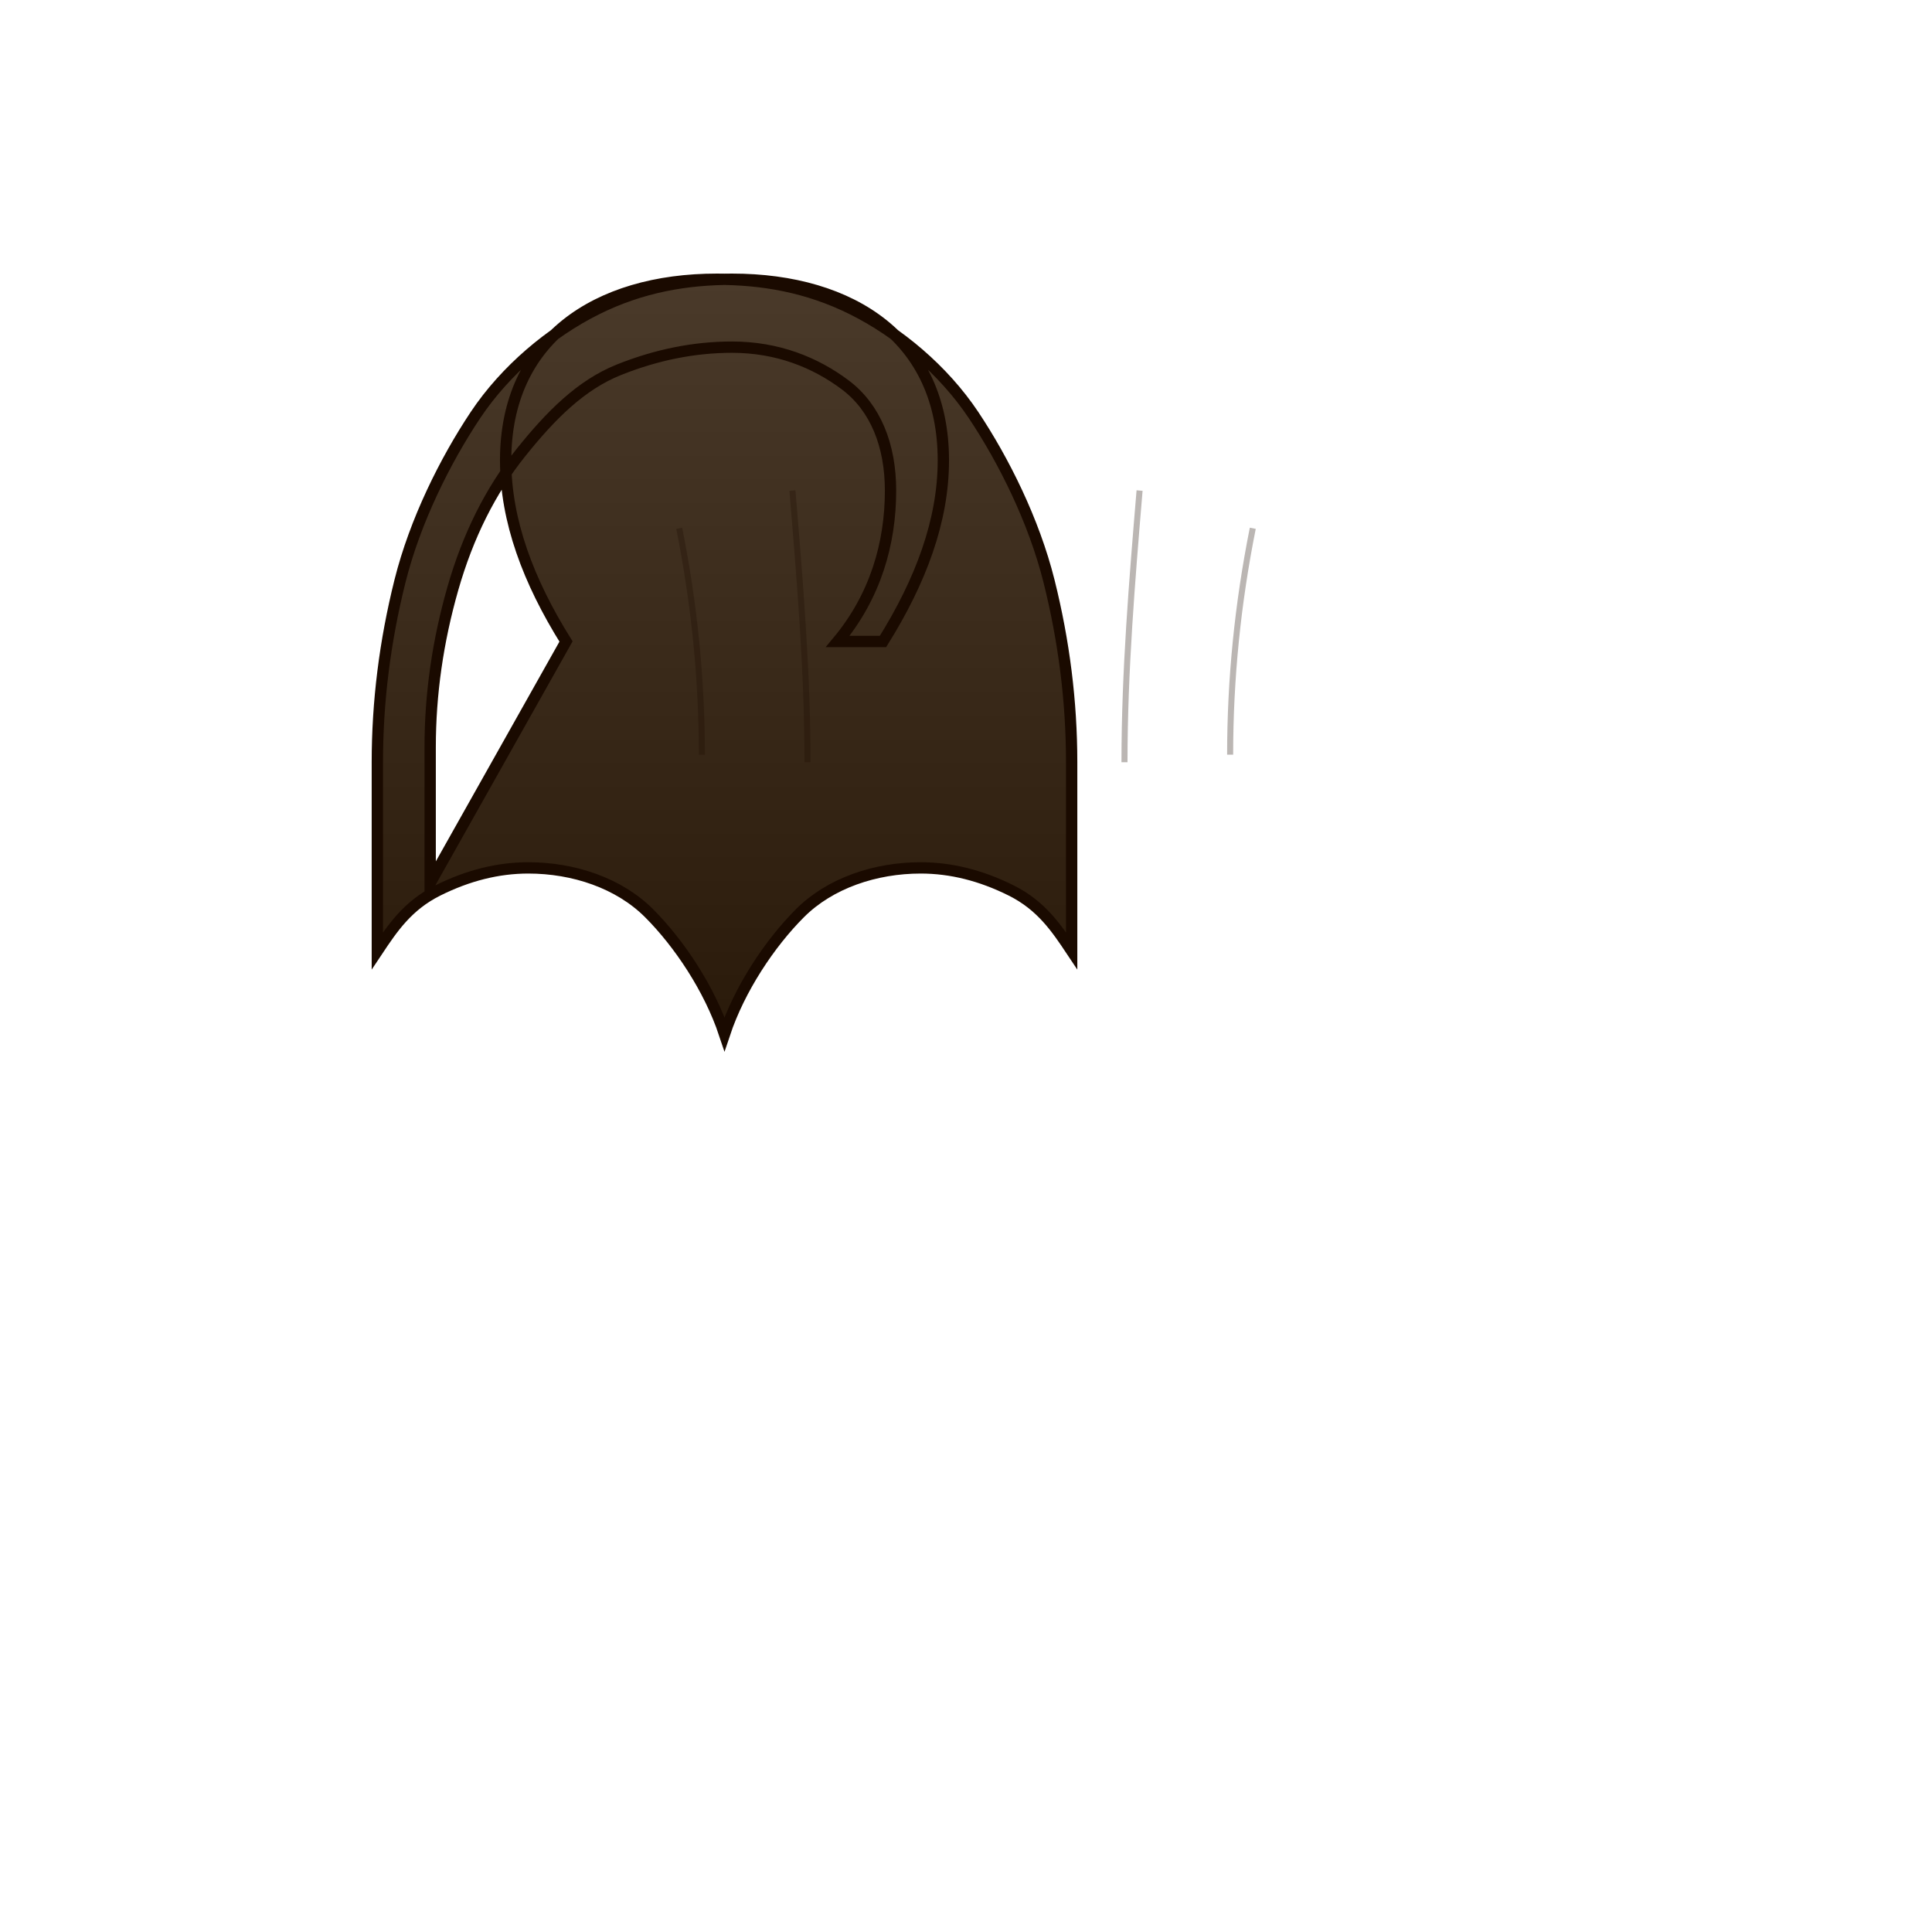
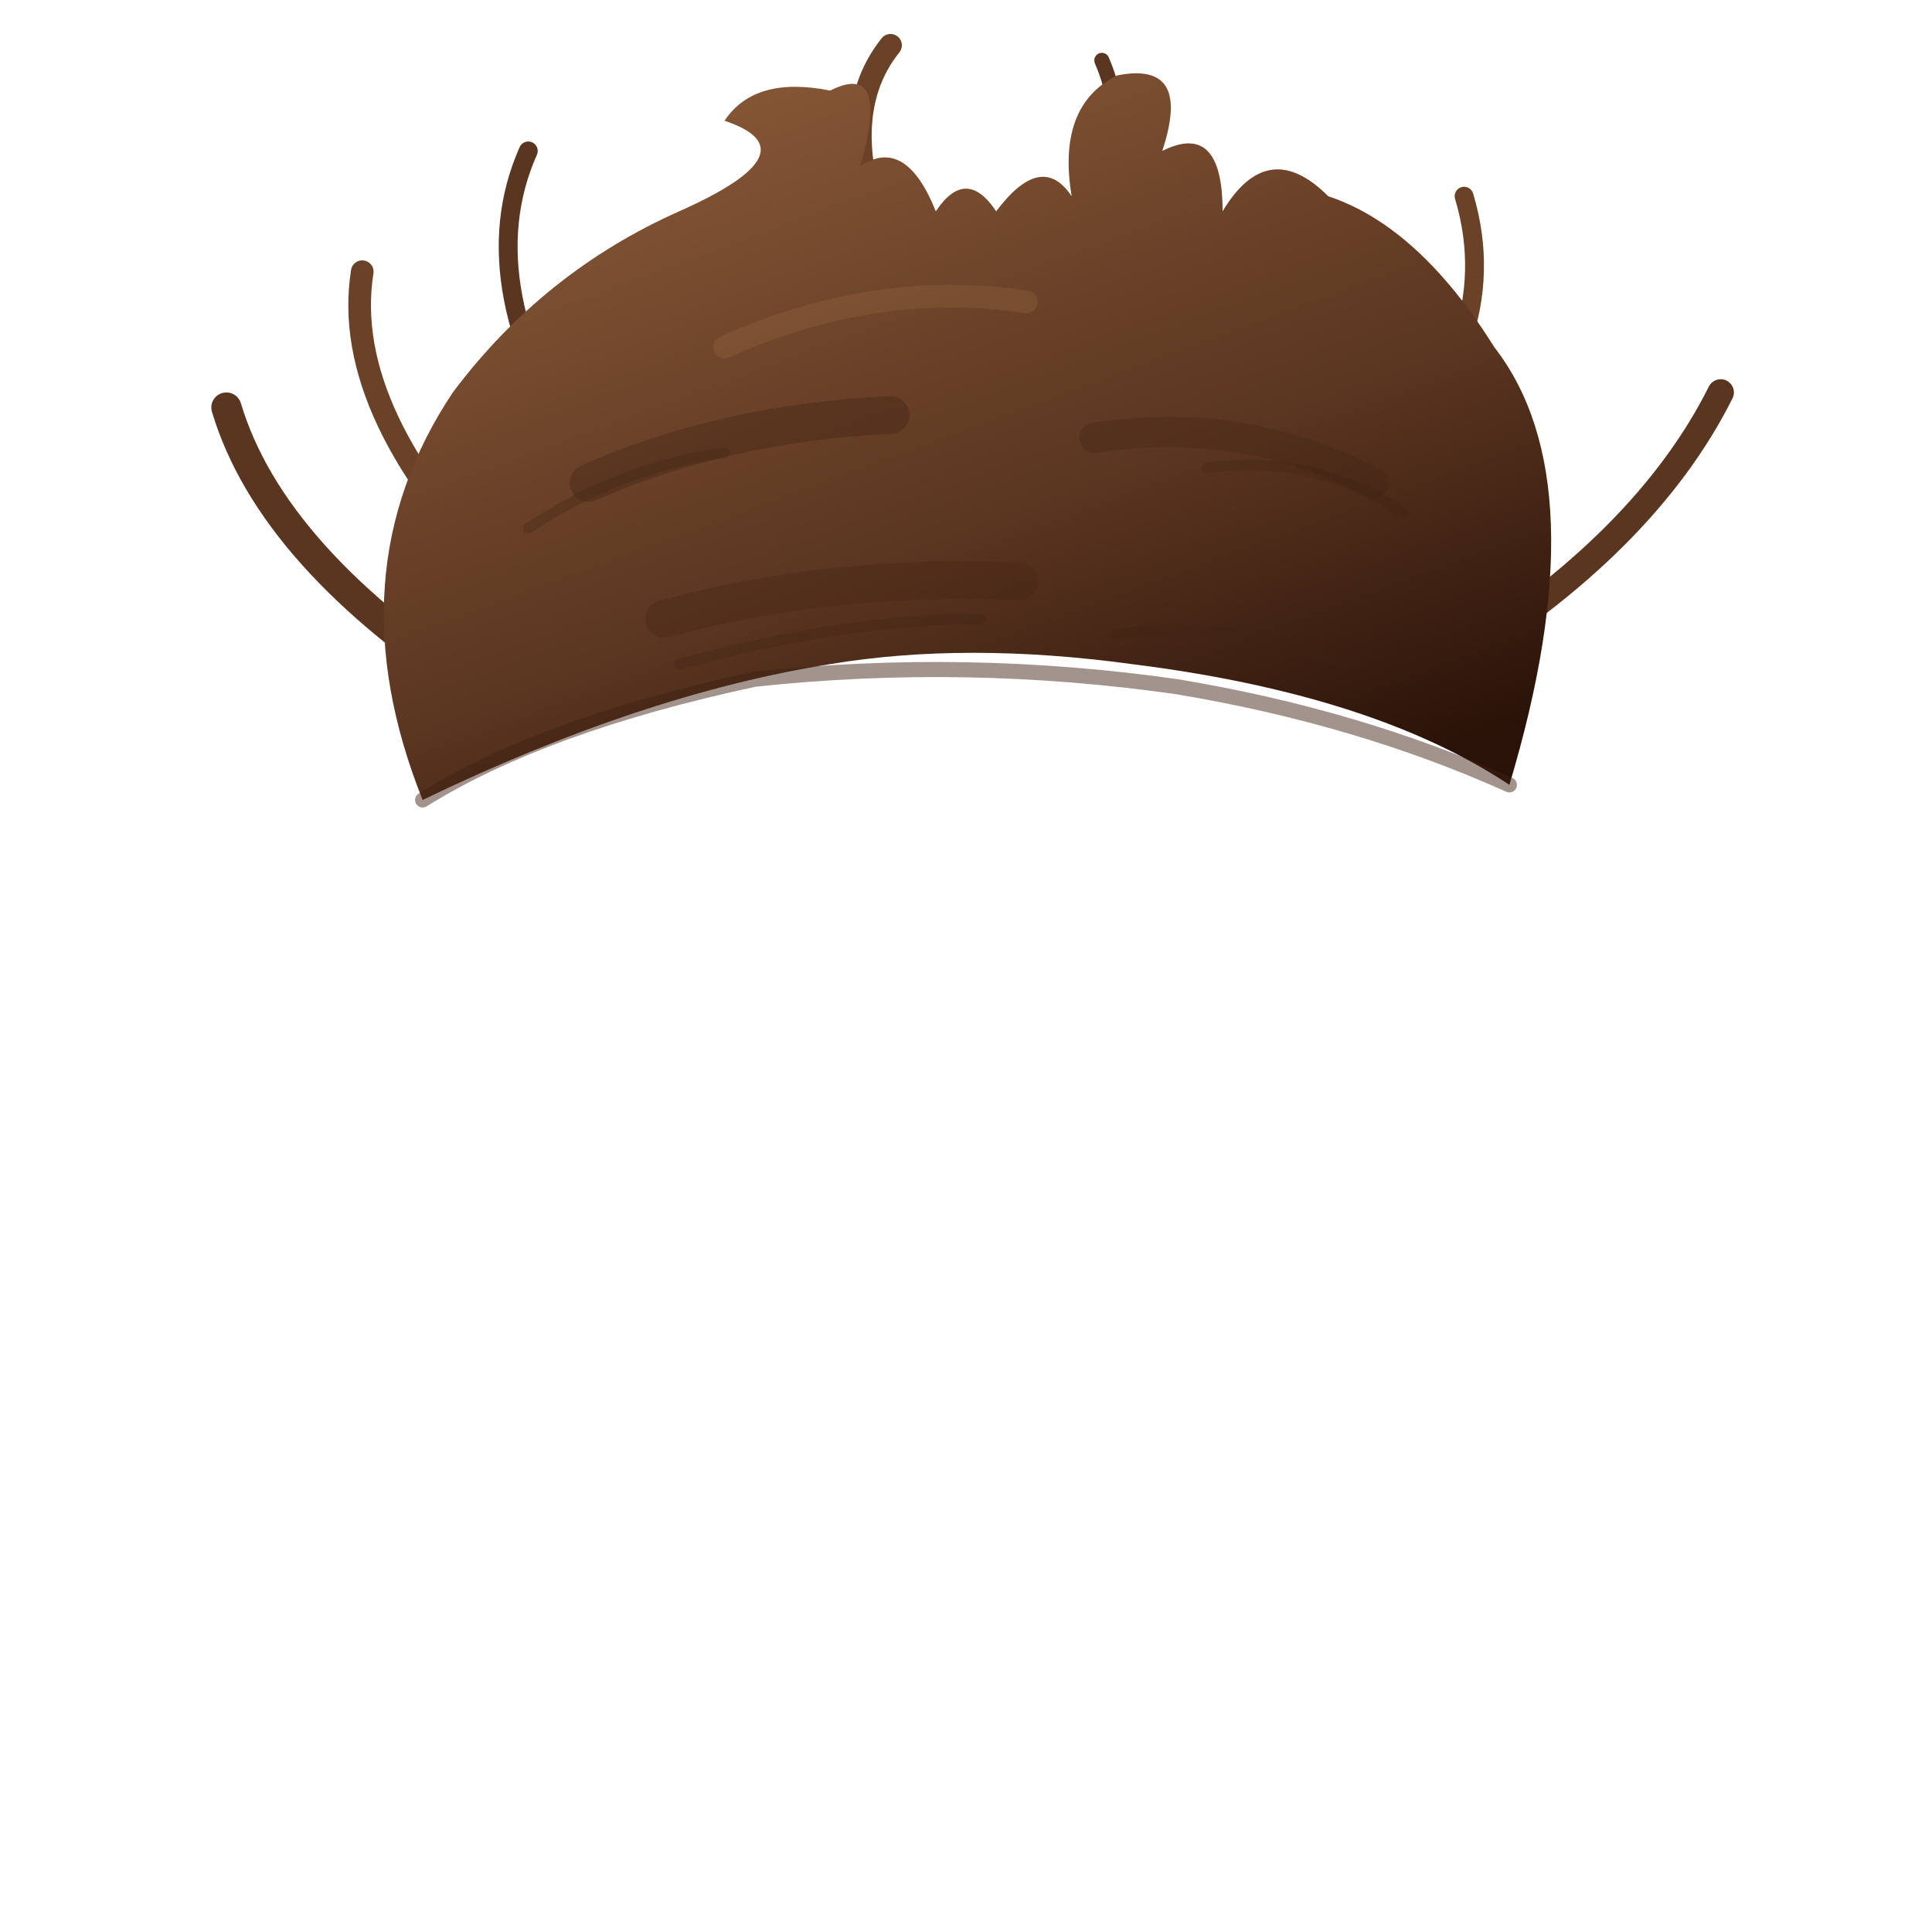
<svg xmlns="http://www.w3.org/2000/svg" width="256" height="256" viewBox="0 0 256 256">
  <defs>
-     <linearGradient id="wastelandHair" x1="0%" y1="0%" x2="0%" y2="100%">
-       <stop offset="0%" stop-color="#4a3a2a" />
-       <stop offset="100%" stop-color="#2a1a0a" />
+     <linearGradient id="wst_grad" x1="20%" y1="0%" x2="80%" y2="100%">
+       <stop offset="0%" stop-color="#8A5A38" />
+       <stop offset="60%" stop-color="#5A3520" />
+       <stop offset="100%" stop-color="#2A1208" />
    </linearGradient>
  </defs>
-   <path d="M75 85c-5-8-8-16-8-24c0-8 3-14 8-18c5-4 12-6 20-6c6 0 12 1 18 4c6 3 12 8 16 14c4 6 8 14 10 22c2 8 3 16 3 24v25c-2-3-4-6-8-8c-4-2-8-3-12-3c-6 0-12 2-16 6c-4 4-8 10-10 16c-2-6-6-12-10-16c-4-4-10-6-16-6c-4 0-8 1-12 3c-4 2-6 5-8 8v-25c0-8 1-16 3-24c2-8 6-16 10-22c4-6 10-11 16-14c6-3 12-4 18-4c8 0 15 2 20 6c5 4 8 10 8 18c0 8-3 16-8 24h-6c5-6 7-13 7-20c0-6-2-11-6-14c-4-3-9-5-15-5c-5 0-10 1-15 3c-5 2-9 6-13 11c-4 5-7 11-9 18c-2 7-3 14-3 21v18z" fill="url(#wastelandHair)" stroke="#1a0a00" stroke-width="1.5" />
-   <g opacity="0.3" stroke="#1a0a00" stroke-width="0.8" fill="none">
-     <path d="M90 70c2 10 3 20 3 30" />
-     <path d="M105 65c1 12 2 24 2 36" />
-     <path d="M151 65c-1 12-2 24-2 36" />
-     <path d="M166 70c-2 10-3 20-3 30" />
+   <path d="M 64,92  Q 36,74  30,54" fill="none" stroke="#5A3520" stroke-width="4" stroke-linecap="round" />
+   <path d="M 68,78  Q 45,55  48,36" fill="none" stroke="#6A4228" stroke-width="3" stroke-linecap="round" />
+   <path d="M 78,62  Q 62,38  70,20" fill="none" stroke="#5A3520" stroke-width="2.5" stroke-linecap="round" />
+   <path d="M 192,88 Q 218,72 228,52" fill="none" stroke="#5A3520" stroke-width="3.5" stroke-linecap="round" />
+   <path d="M 180,65 Q 200,46  194,26" fill="none" stroke="#6A4228" stroke-width="2.5" stroke-linecap="round" />
+   <path d="M 118,34 Q 110,16 118,6" fill="none" stroke="#6A4228" stroke-width="3" stroke-linecap="round" />
+   <path d="M 140,38 Q 152,22 146,8" fill="none" stroke="#5A3520" stroke-width="2" stroke-linecap="round" />
+   <path d="     M 56,106     Q 44,76   60,52     Q 72,36   90,28     Q 108,20  96,16     Q 100,10  110,12     Q 118,8   114,22     Q 120,18  124,28     Q 128,22  132,28     Q 138,20  142,26     Q 140,14  148,10     Q 158,8   154,20     Q 162,16  162,28     Q 168,18  176,26     Q 188,30  198,46     Q 212,64  200,104     Q 182,92  150,88     Q 128,85  110,88     Q 85,92   56,106     Z" fill="url(#wst_grad)" />
+   <path d="M 78,64  Q 96,56  118,55" fill="none" stroke="#3D2010" stroke-width="5" stroke-linecap="round" opacity="0.35" />
+   <path d="M 145,58 Q 165,55 182,64" fill="none" stroke="#3D2010" stroke-width="4" stroke-linecap="round" opacity="0.30" />
+   <path d="M 88,82  Q 110,76 135,77" fill="none" stroke="#3D2010" stroke-width="5" stroke-linecap="round" opacity="0.28" />
+   <path d="M 96,46 Q 116,37 136,40" fill="none" stroke="#9A6A40" stroke-width="3" stroke-linecap="round" opacity="0.28" />
+   <path d="M 56,106 Q 72,96 100,90 Q 128,87 156,91 Q 180,95 200,104" fill="none" stroke="#3D2010" stroke-width="2" stroke-linecap="round" opacity="0.48" />
+   <g fill="none" stroke="#3D2010" stroke-width="1.4" stroke-linecap="round" opacity="0.30">
+     <path d="M 70,70 Q 82,62 96,60" />
+     <path d="M 160,62 Q 174,60 186,68" />
+     <path d="M 90,88 Q 112,82 130,82" />
+     <path d="M 148,84 Q 166,82 178,88" />
  </g>
</svg>
